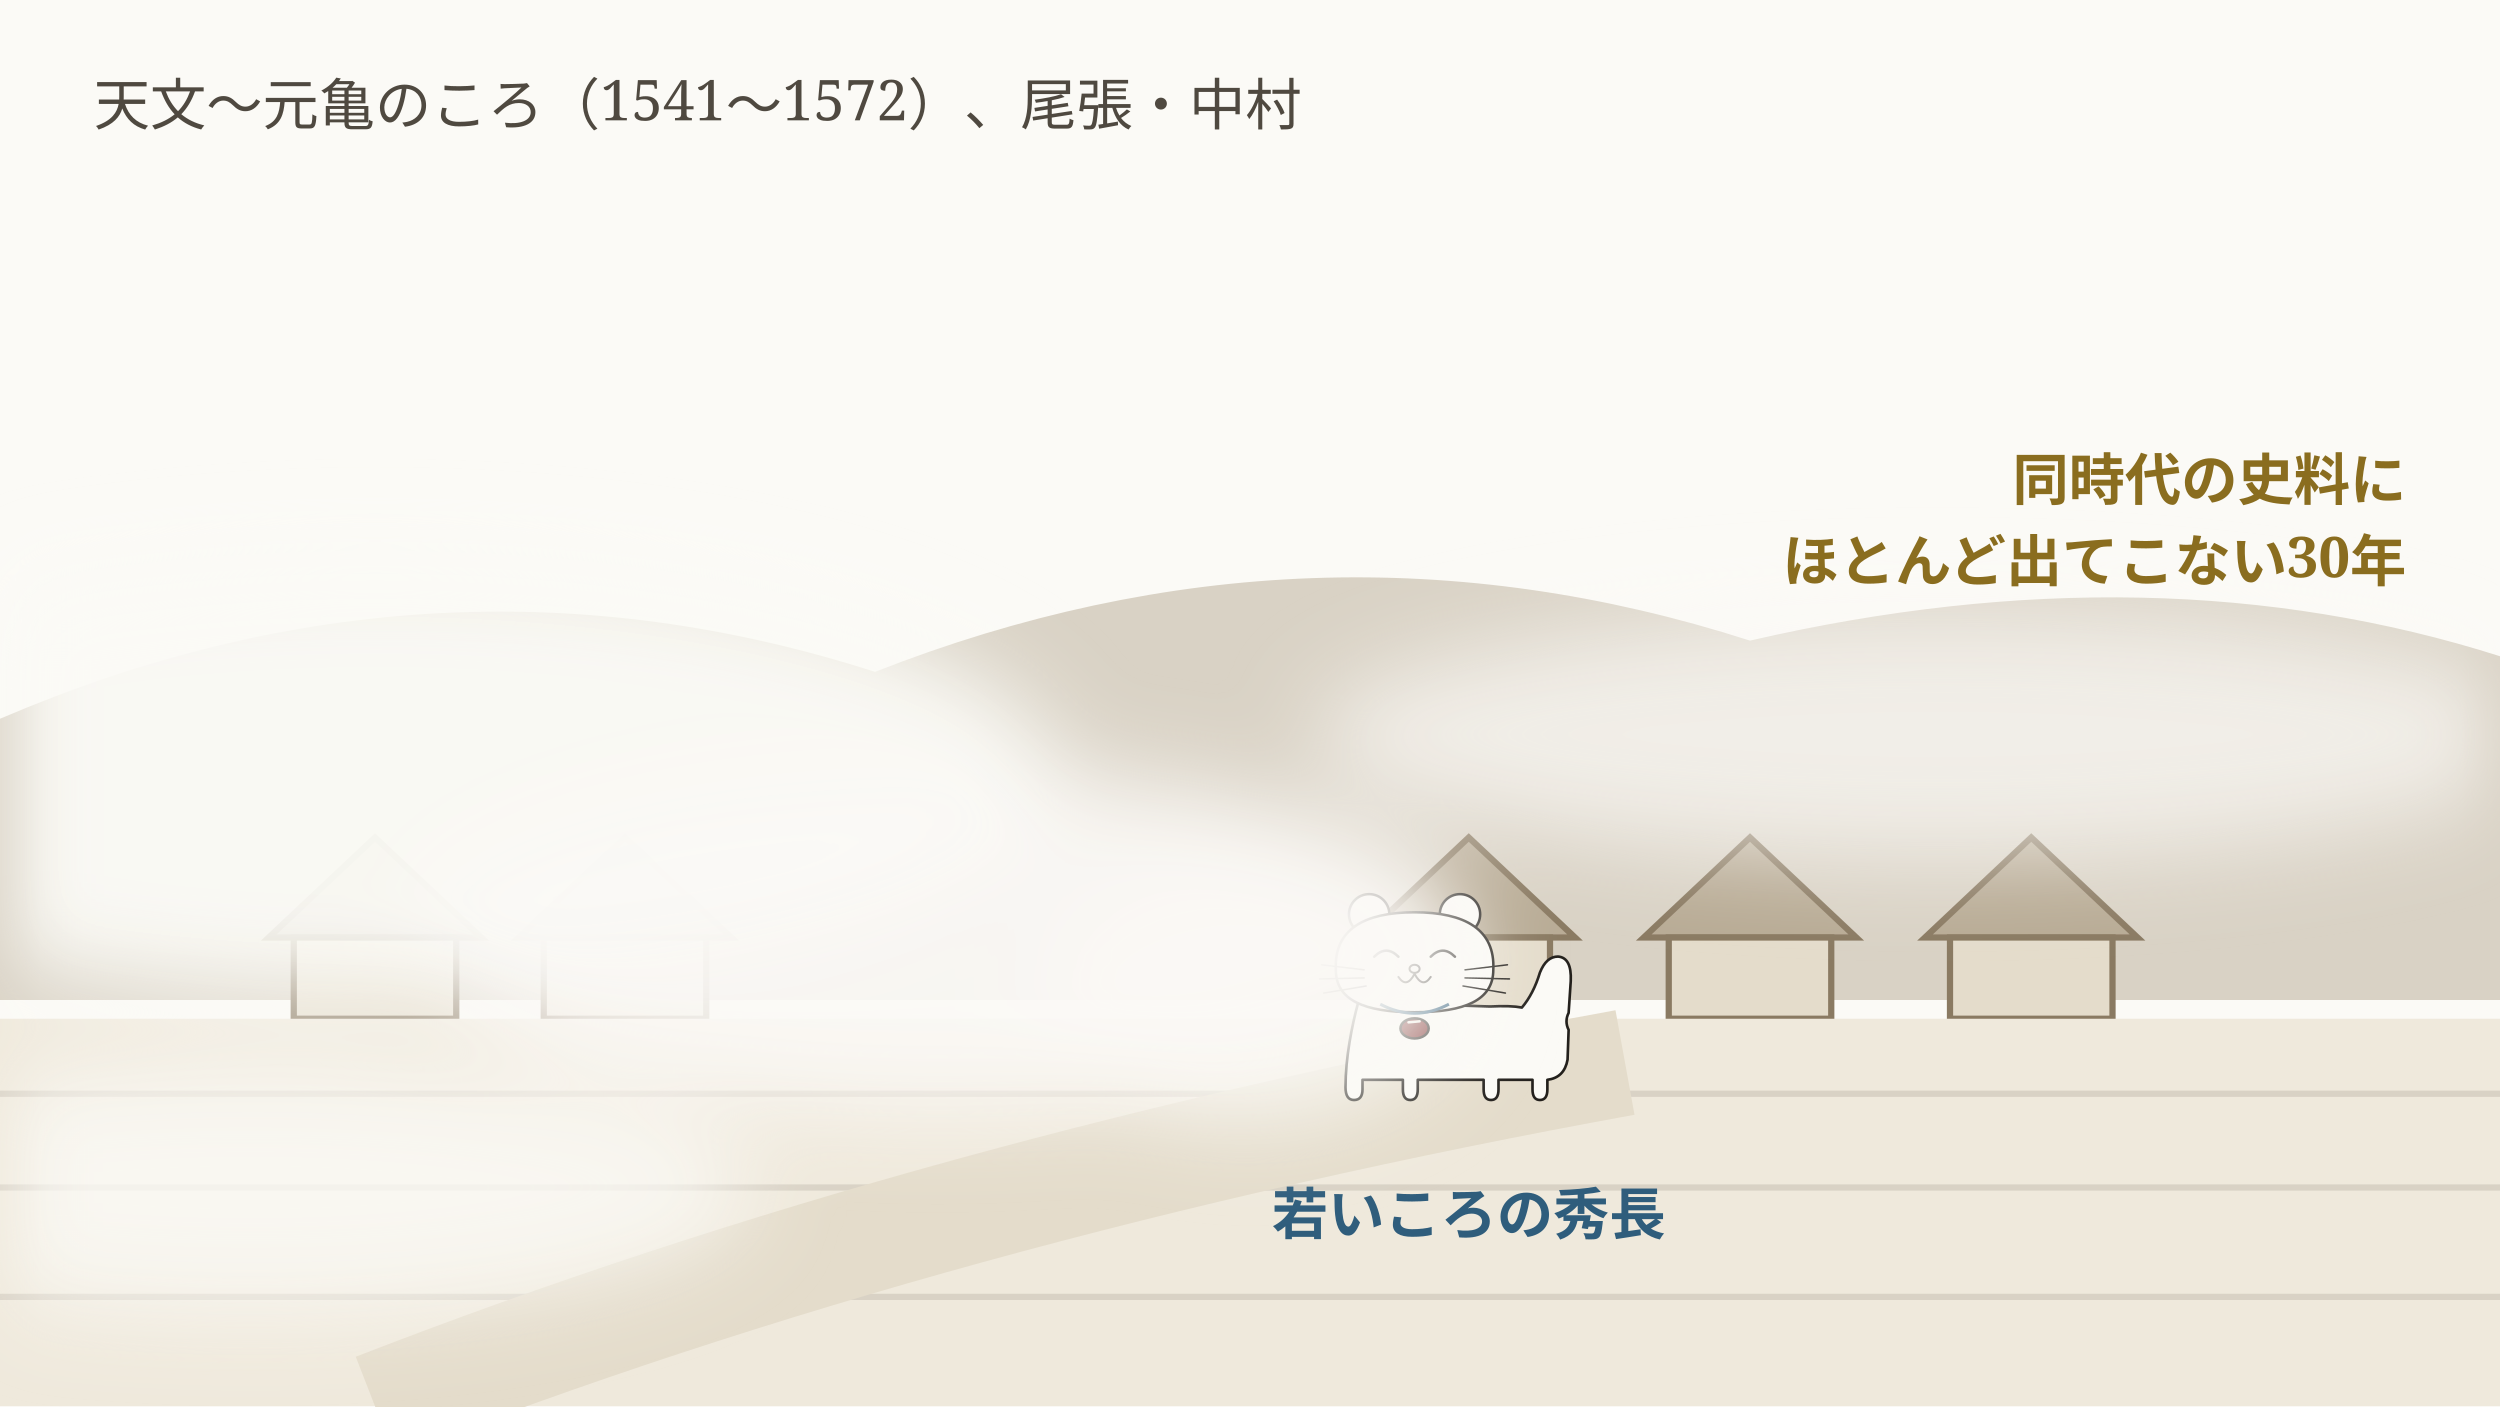
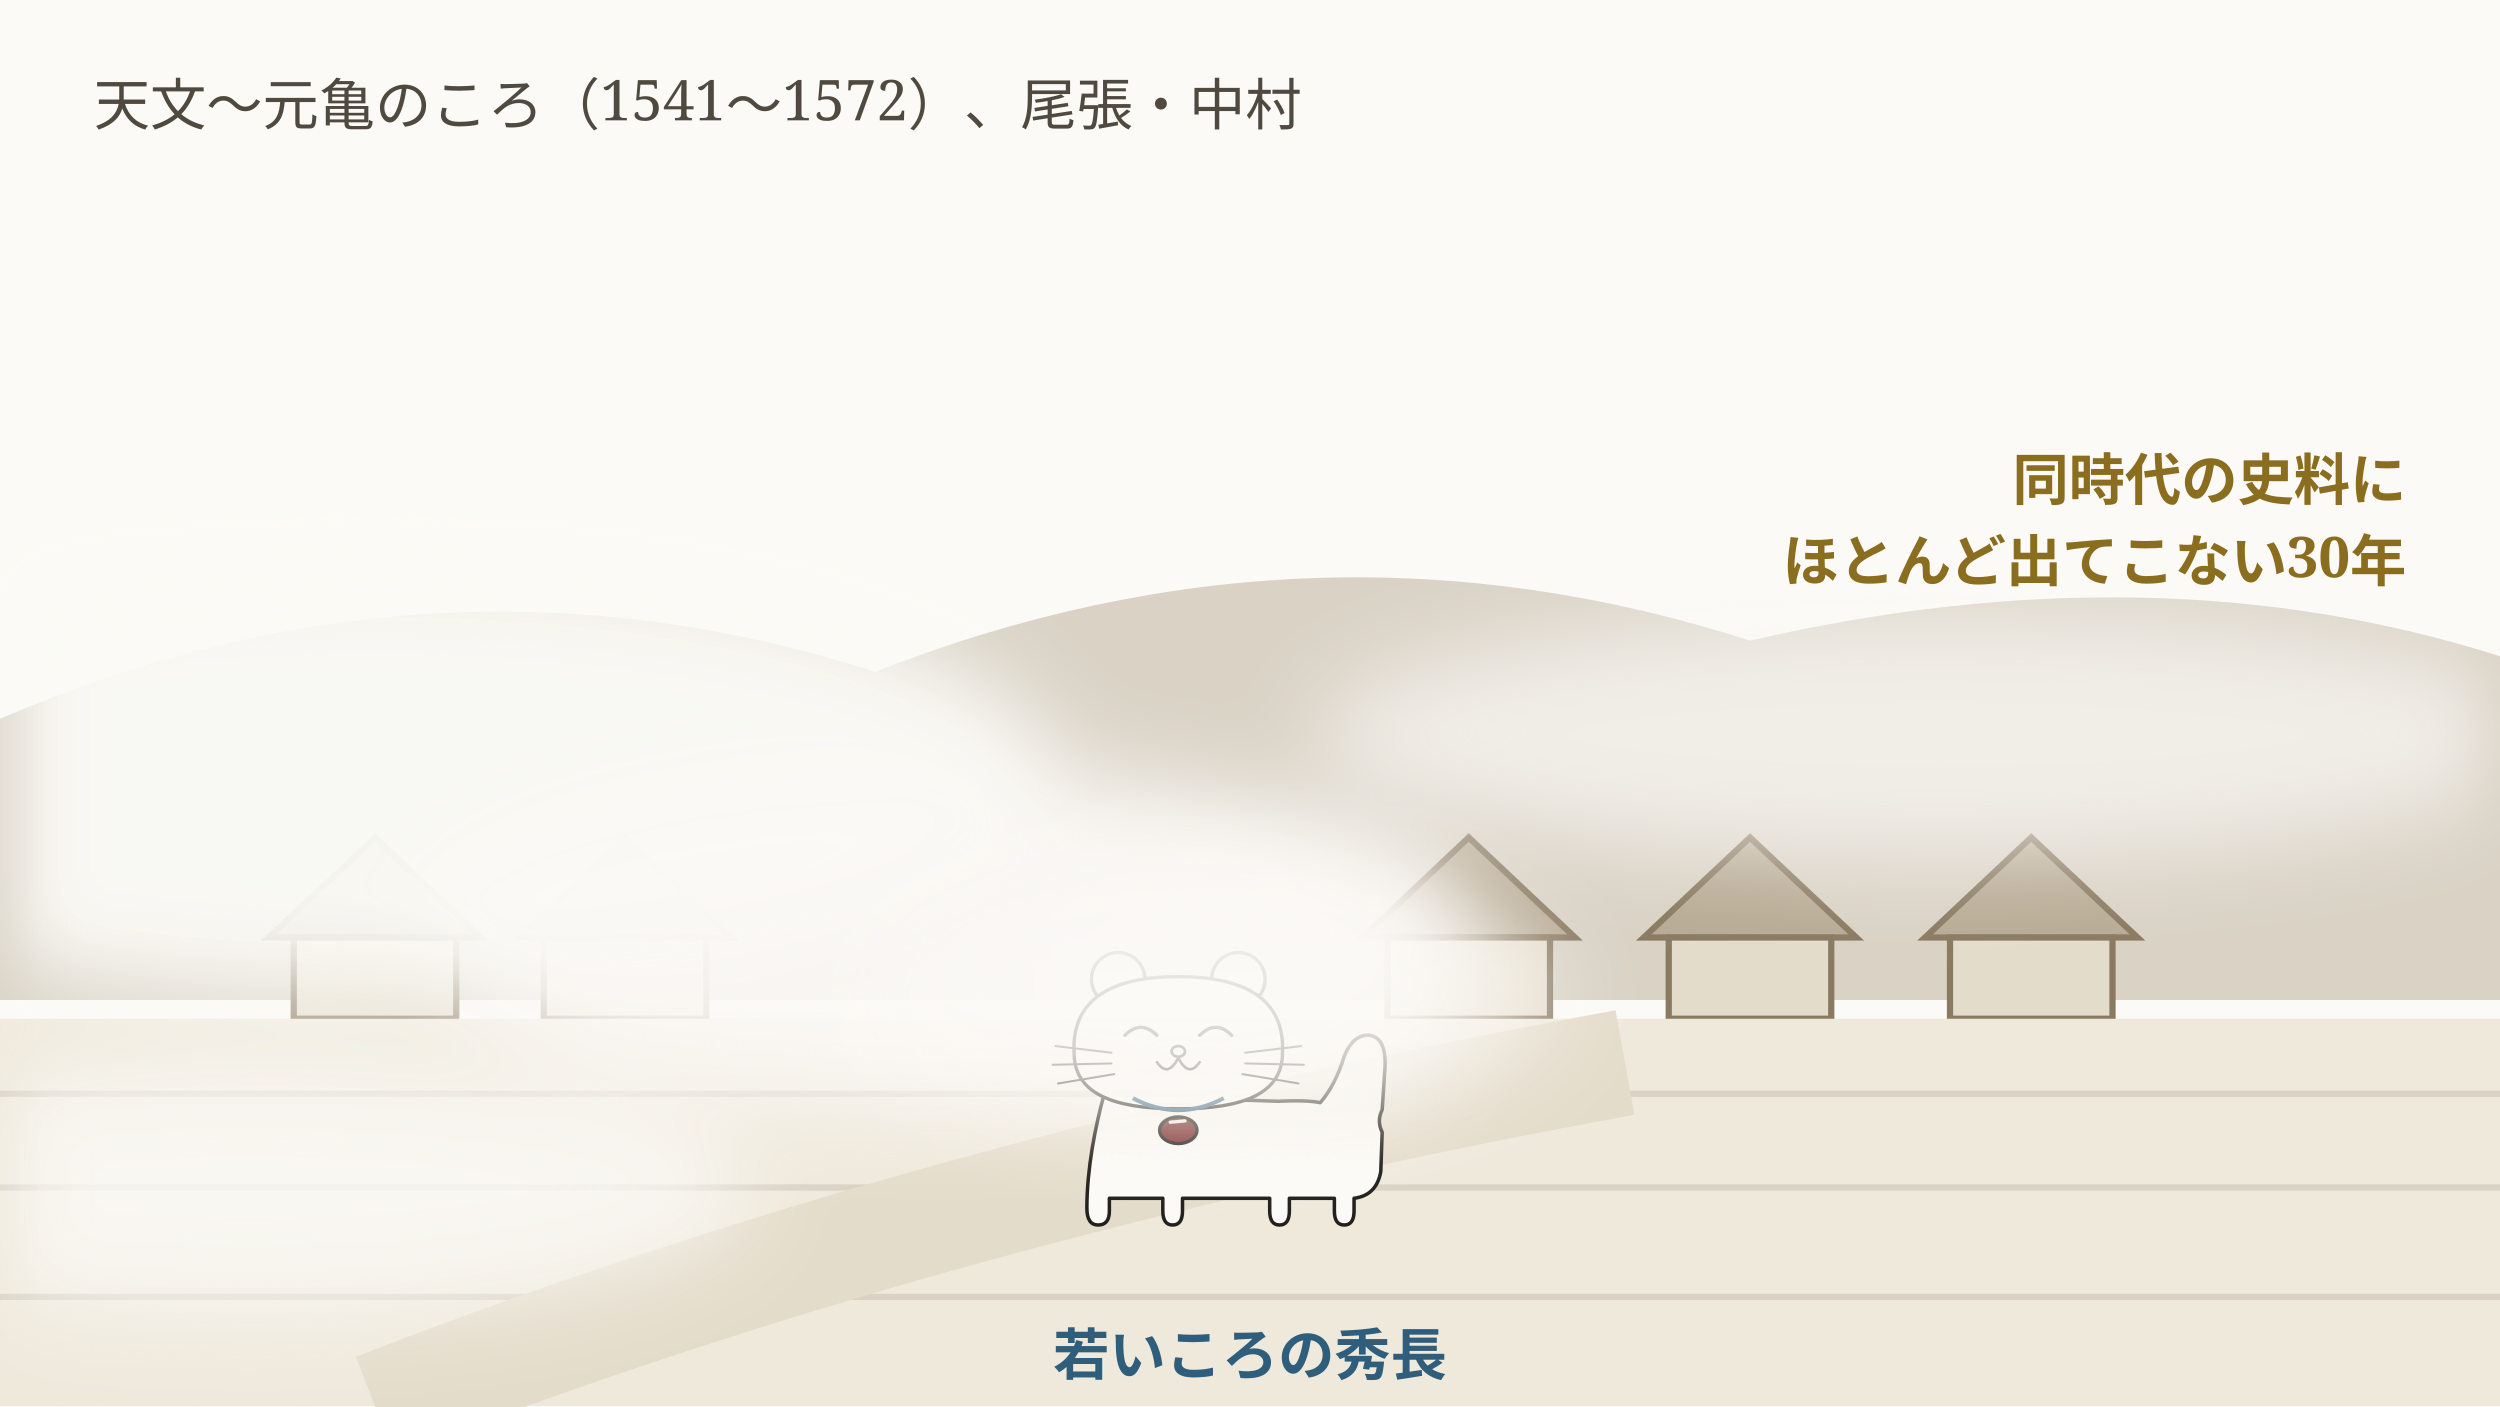
<svg xmlns="http://www.w3.org/2000/svg" viewBox="0 0 800 450" role="img" aria-label="記録の空白のイメージ。尾張・中村の村の遠景に霧がかかり、首に小豆を下げた若いころの秀長（四つ足の猫のキャラ、ぱぱねこ）が霧の中へ歩いていく。生まれてから30代半ばまで、同時代の史料にほとんど出てこない">
  <defs>
    <g id="pn-head">
      <circle cx="-45" cy="-45" r="20" fill="#fbfaf6" stroke="#23201c" stroke-width="2.5" />
      <circle cx="45" cy="-45" r="20" fill="#fbfaf6" stroke="#23201c" stroke-width="2.5" />
      <path d="M-78,10 C-80,-30 -50,-47 0,-47 C50,-47 80,-30 78,10 C78,40 50,52 0,52 C-50,52 -78,40 -78,10 Z" fill="#fbfaf6" stroke="#23201c" stroke-width="2.5" />
      <path d="M-40,-3 Q-28,-15 -16,-3 M16,-3 Q28,-15 40,-3" fill="none" stroke="#23201c" stroke-width="2.5" stroke-linecap="round" />
      <ellipse cx="0" cy="9" rx="5" ry="4" fill="none" stroke="#23201c" stroke-width="2" />
      <path d="M-16,17 Q-8,29 0,14 Q8,29 16,17" fill="none" stroke="#23201c" stroke-width="2" stroke-linecap="round" />
      <path d="M-50,10 L-92,5 M-50,18 L-94,19 M-48,26 L-90,33 M50,10 L92,5 M50,18 L94,19 M48,26 L90,33" stroke="#23201c" stroke-width="1.5" stroke-linecap="round" />
    </g>
    <g id="pn-base">
      <path d="M-104,-92 C-110,-70 -116,-40 -116,-12 Q-116,0 -108,0 Q-100,0 -100,-10 L-100,-19 L-62,-19 L-62,-10 Q-62,0 -55,0 Q-48,0 -48,-10 L-48,-19 L14,-19 L14,-10 Q14,0 21,0 Q28,0 28,-10 L28,-19 L60,-19 L60,-10 Q60,0 67,0 Q74,0 74,-10 L74,-19 Q90,-21 93,-38 L94,-66 Q90,-74 94,-82 L96,-112 Q97,-134 84,-135 Q73,-135 67,-120 Q61,-100 50,-87 Q40,-89 20,-88 L-104,-92 Z" fill="#fbfaf6" stroke="#23201c" stroke-width="2.5" stroke-linejoin="round" />
      <use href="#pn-head" transform="translate(-51,-132) scale(0.95)" />
    </g>
  </defs>
  <rect width="800" height="450" fill="#fbfaf6" />
  <g font-family="'Noto Serif JP','Yu Mincho','Hiragino Mincho ProN',serif">
    <path d="M0,230 Q140,170 280,215 Q420,160 560,205 Q690,175 800,210 V320 H0 Z" fill="#d9d2c5" />
    <path d="M86,300 L120,268 L154,300 Z" fill="#b8ab95" stroke="#8a7a62" stroke-width="2" />
    <rect x="94" y="300" width="52" height="26" fill="#e4dccb" stroke="#8a7a62" stroke-width="2" />
    <path d="M166,300 L200,268 L234,300 Z" fill="#b8ab95" stroke="#8a7a62" stroke-width="2" />
    <rect x="174" y="300" width="52" height="26" fill="#e4dccb" stroke="#8a7a62" stroke-width="2" />
    <path d="M436,300 L470,268 L504,300 Z" fill="#b8ab95" stroke="#8a7a62" stroke-width="2" />
    <rect x="444" y="300" width="52" height="26" fill="#e4dccb" stroke="#8a7a62" stroke-width="2" />
    <path d="M526,300 L560,268 L594,300 Z" fill="#b8ab95" stroke="#8a7a62" stroke-width="2" />
    <rect x="534" y="300" width="52" height="26" fill="#e4dccb" stroke="#8a7a62" stroke-width="2" />
    <path d="M616,300 L650,268 L684,300 Z" fill="#b8ab95" stroke="#8a7a62" stroke-width="2" />
    <rect x="624" y="300" width="52" height="26" fill="#e4dccb" stroke="#8a7a62" stroke-width="2" />
    <rect x="0" y="326" width="800" height="124" fill="#efe9dc" />
    <path d="M0,350 H800" stroke="#d9d2c5" stroke-width="2" />
    <path d="M0,380 H800" stroke="#d9d2c5" stroke-width="2" />
    <path d="M0,415 H800" stroke="#d9d2c5" stroke-width="2" />
    <path d="M120,450 Q300,380 520,340" stroke="#e4dccb" stroke-width="34" fill="none" />
-     <g transform="translate(470,352) scale(0.34,0.34)">
-       <use href="#pn-base" />
-       <g transform="translate(-51,-132) scale(0.95)">
-         <path d="M-34,44 Q0,62 34,44" fill="none" stroke="#2f5d7c" stroke-width="3" />
-         <ellipse cx="0" cy="68" rx="14" ry="10" fill="#7a2a2a" stroke="#23201c" stroke-width="2.5" />
-         <path d="M-6,62 L5,61" stroke="#f4f1ea" stroke-width="2.5" stroke-linecap="round" />
-       </g>
-     </g>
-     <text x="470" y="395" font-size="18" fill="#2f5d7c" font-weight="700" text-anchor="middle">若いころの秀長</text>
    <defs>
      <filter id="bokashi" x="-30%" y="-60%" width="160%" height="220%">
        <feGaussianBlur stdDeviation="14" />
      </filter>
    </defs>
    <g filter="url(#bokashi)" fill="#fbfaf6">
      <ellipse cx="120" cy="250" rx="220" ry="70" opacity="0.95" />
      <ellipse cx="300" cy="300" rx="170" ry="55" opacity="0.9" />
      <ellipse cx="400" cy="315" rx="70" ry="45" opacity="0.75" />
      <ellipse cx="620" cy="235" rx="200" ry="40" opacity="0.7" />
      <ellipse cx="80" cy="380" rx="160" ry="40" opacity="0.8" />
    </g>
+     <defs>
+       <linearGradient id="kasumi-fade" gradientUnits="userSpaceOnUse" x1="0" y1="295" x2="0" y2="372">
+         <stop offset="0" stop-color="#fff" stop-opacity="0.08" />
+         <stop offset="0.55" stop-color="#fff" stop-opacity="0.45" />
+         <stop offset="1" stop-color="#fff" stop-opacity="1" />
+       </linearGradient>
+       <mask id="kasumi-mask" maskUnits="userSpaceOnUse" x="0" y="0" width="800" height="450">
+         <rect width="800" height="450" fill="url(#kasumi-fade)" />
+       </mask>
+     </defs>
+     <g mask="url(#kasumi-mask)">
+       <g transform="translate(400,392) scale(0.45,0.45)">
+         <use href="#pn-base" />
+         <g transform="translate(-51,-132) scale(0.95)">
+           <path d="M-34,44 Q0,62 34,44" fill="none" stroke="#2f5d7c" stroke-width="3" />
+           <ellipse cx="0" cy="68" rx="14" ry="10" fill="#7a2a2a" stroke="#23201c" stroke-width="2.5" />
+           <path d="M-6,62 L5,61" stroke="#f4f1ea" stroke-width="2.5" stroke-linecap="round" />
+         </g>
+       </g>
+     </g>
+     <g filter="url(#bokashi)" fill="#fbfaf6">
+       <ellipse cx="390" cy="318" rx="110" ry="42" opacity="0.6" />
+     </g>
+     <text x="400" y="440" font-size="18" fill="#2f5d7c" font-weight="700" text-anchor="middle">若いころの秀長</text>
    <text x="30" y="40" font-size="18" fill="#4f4940" text-anchor="start">天文〜元亀のころ（1541〜1572）、尾張・中村</text>
    <text x="770" y="160" font-size="18" fill="#8a6d1f" font-weight="700" text-anchor="end">同時代の史料に</text>
    <text x="770" y="186" font-size="18" fill="#8a6d1f" font-weight="700" text-anchor="end">ほとんど出てこない30年</text>
  </g>
</svg>
